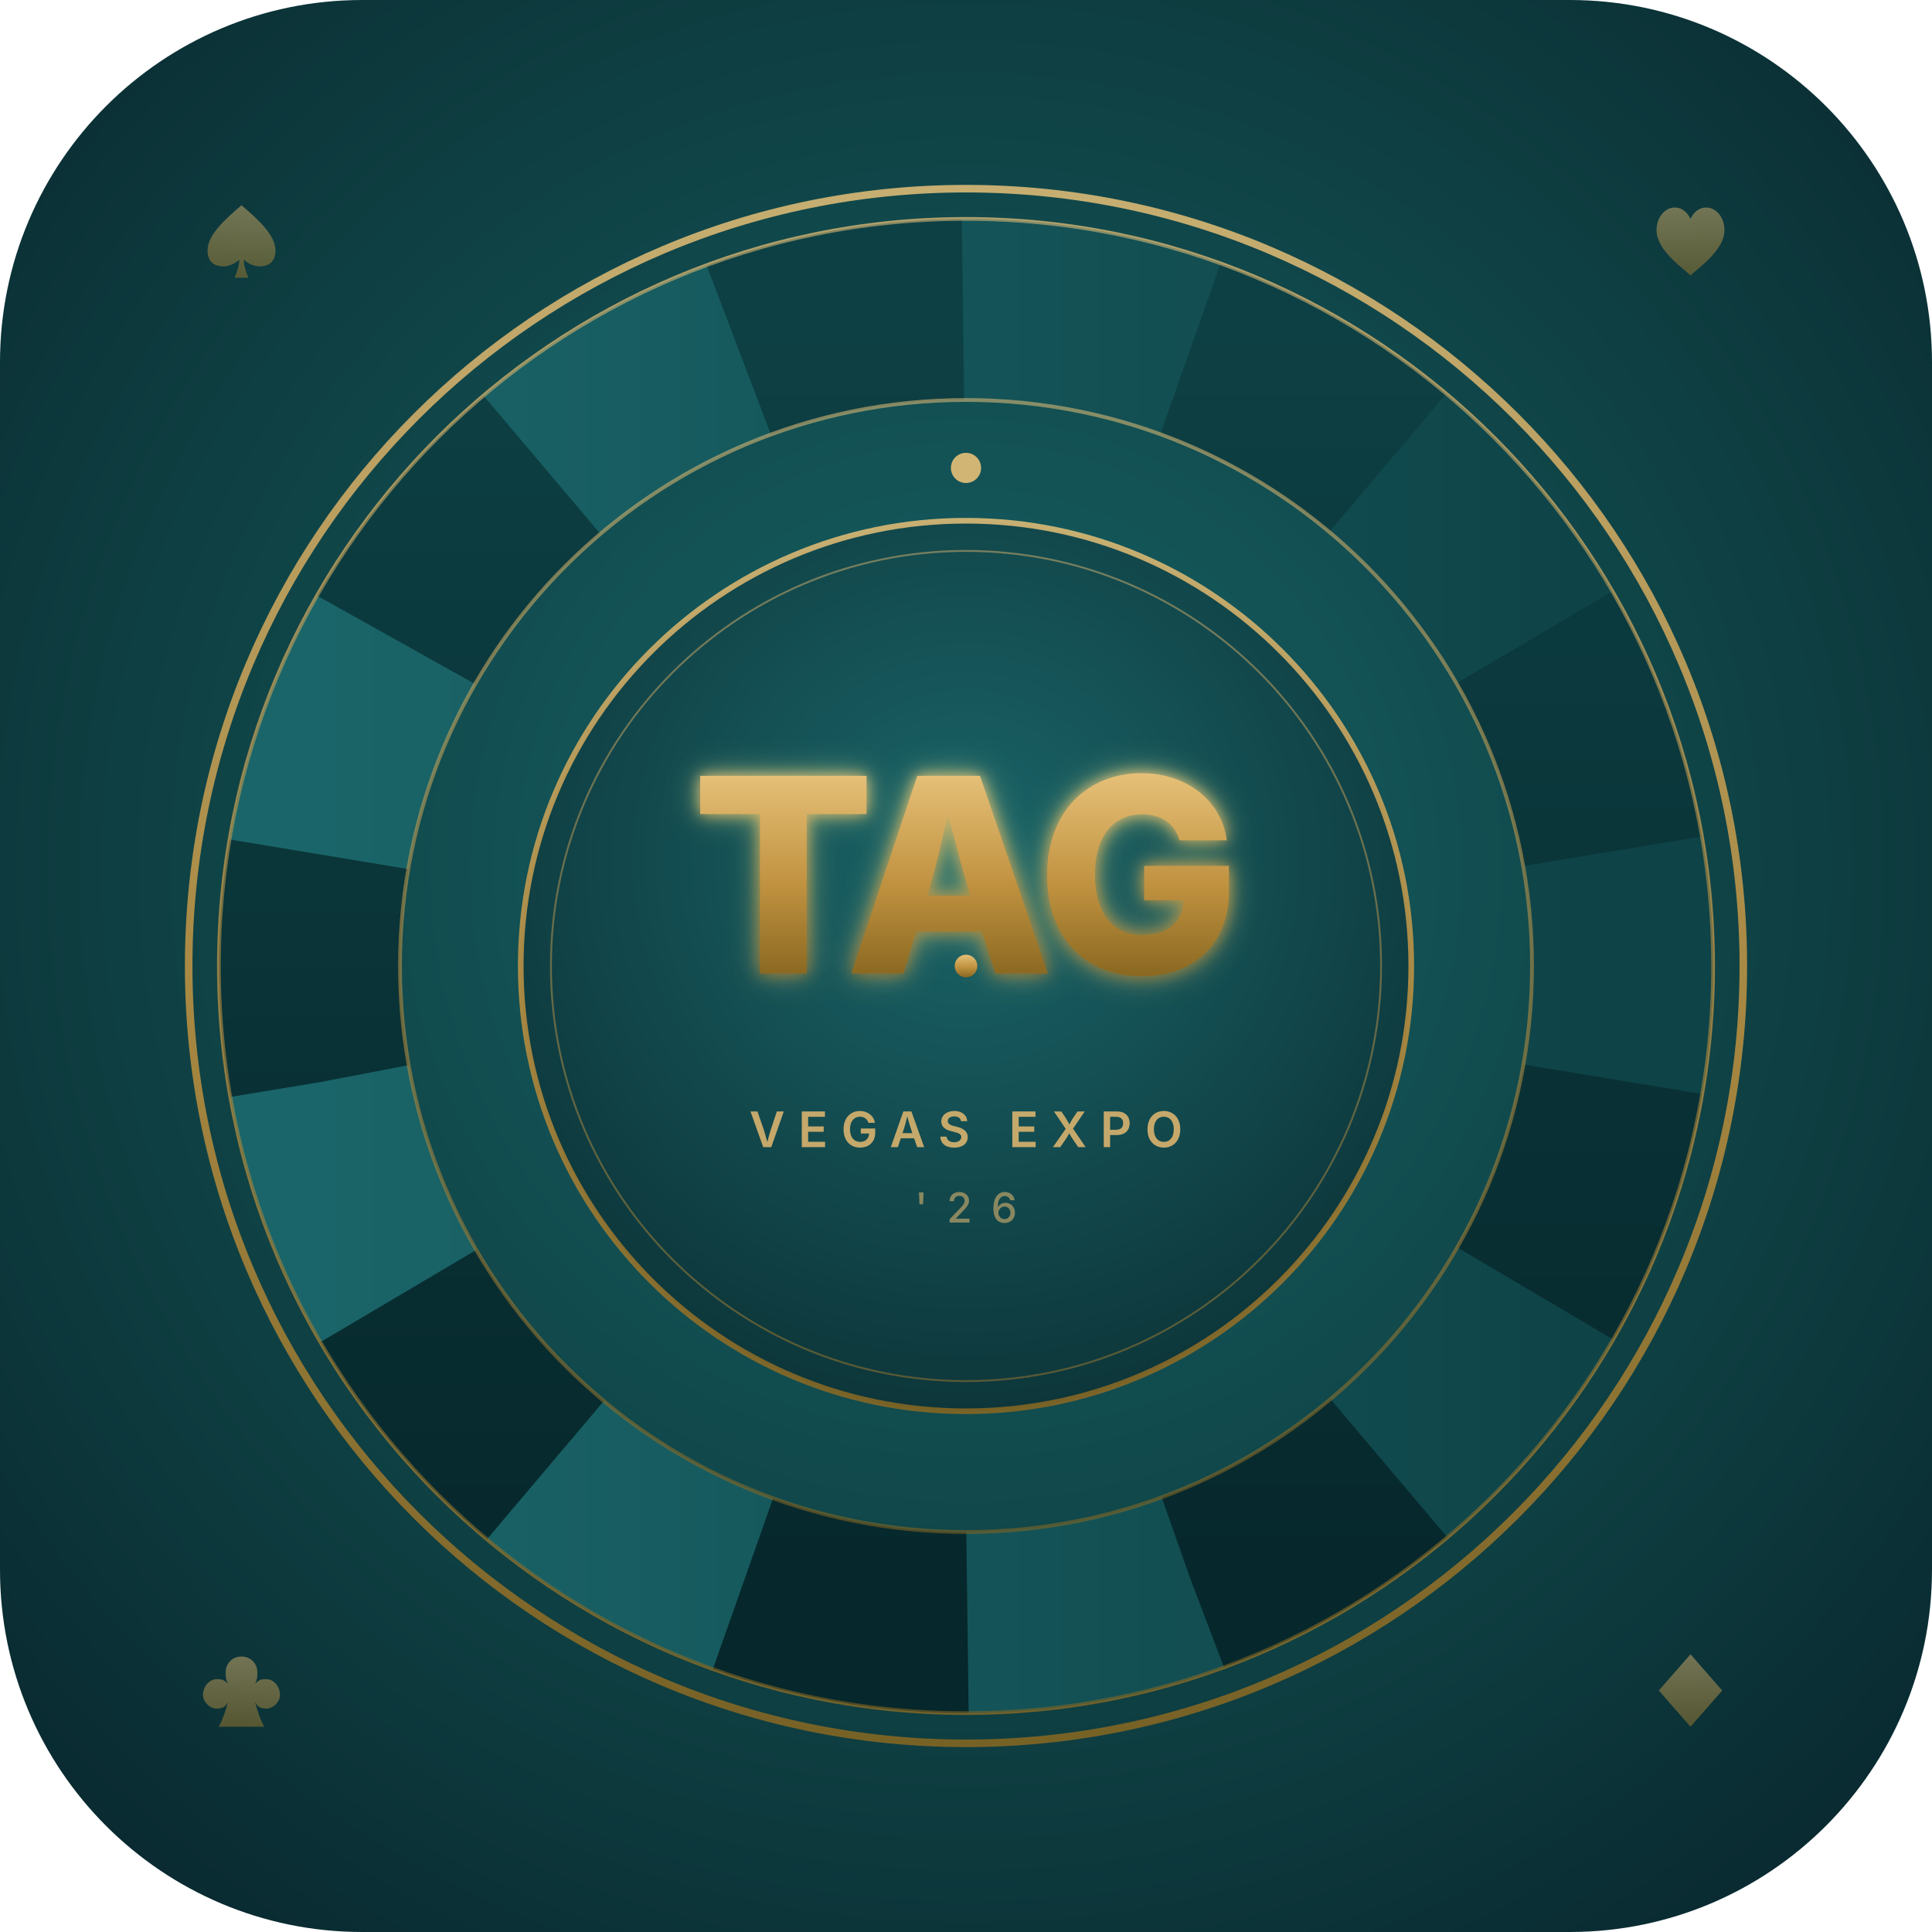
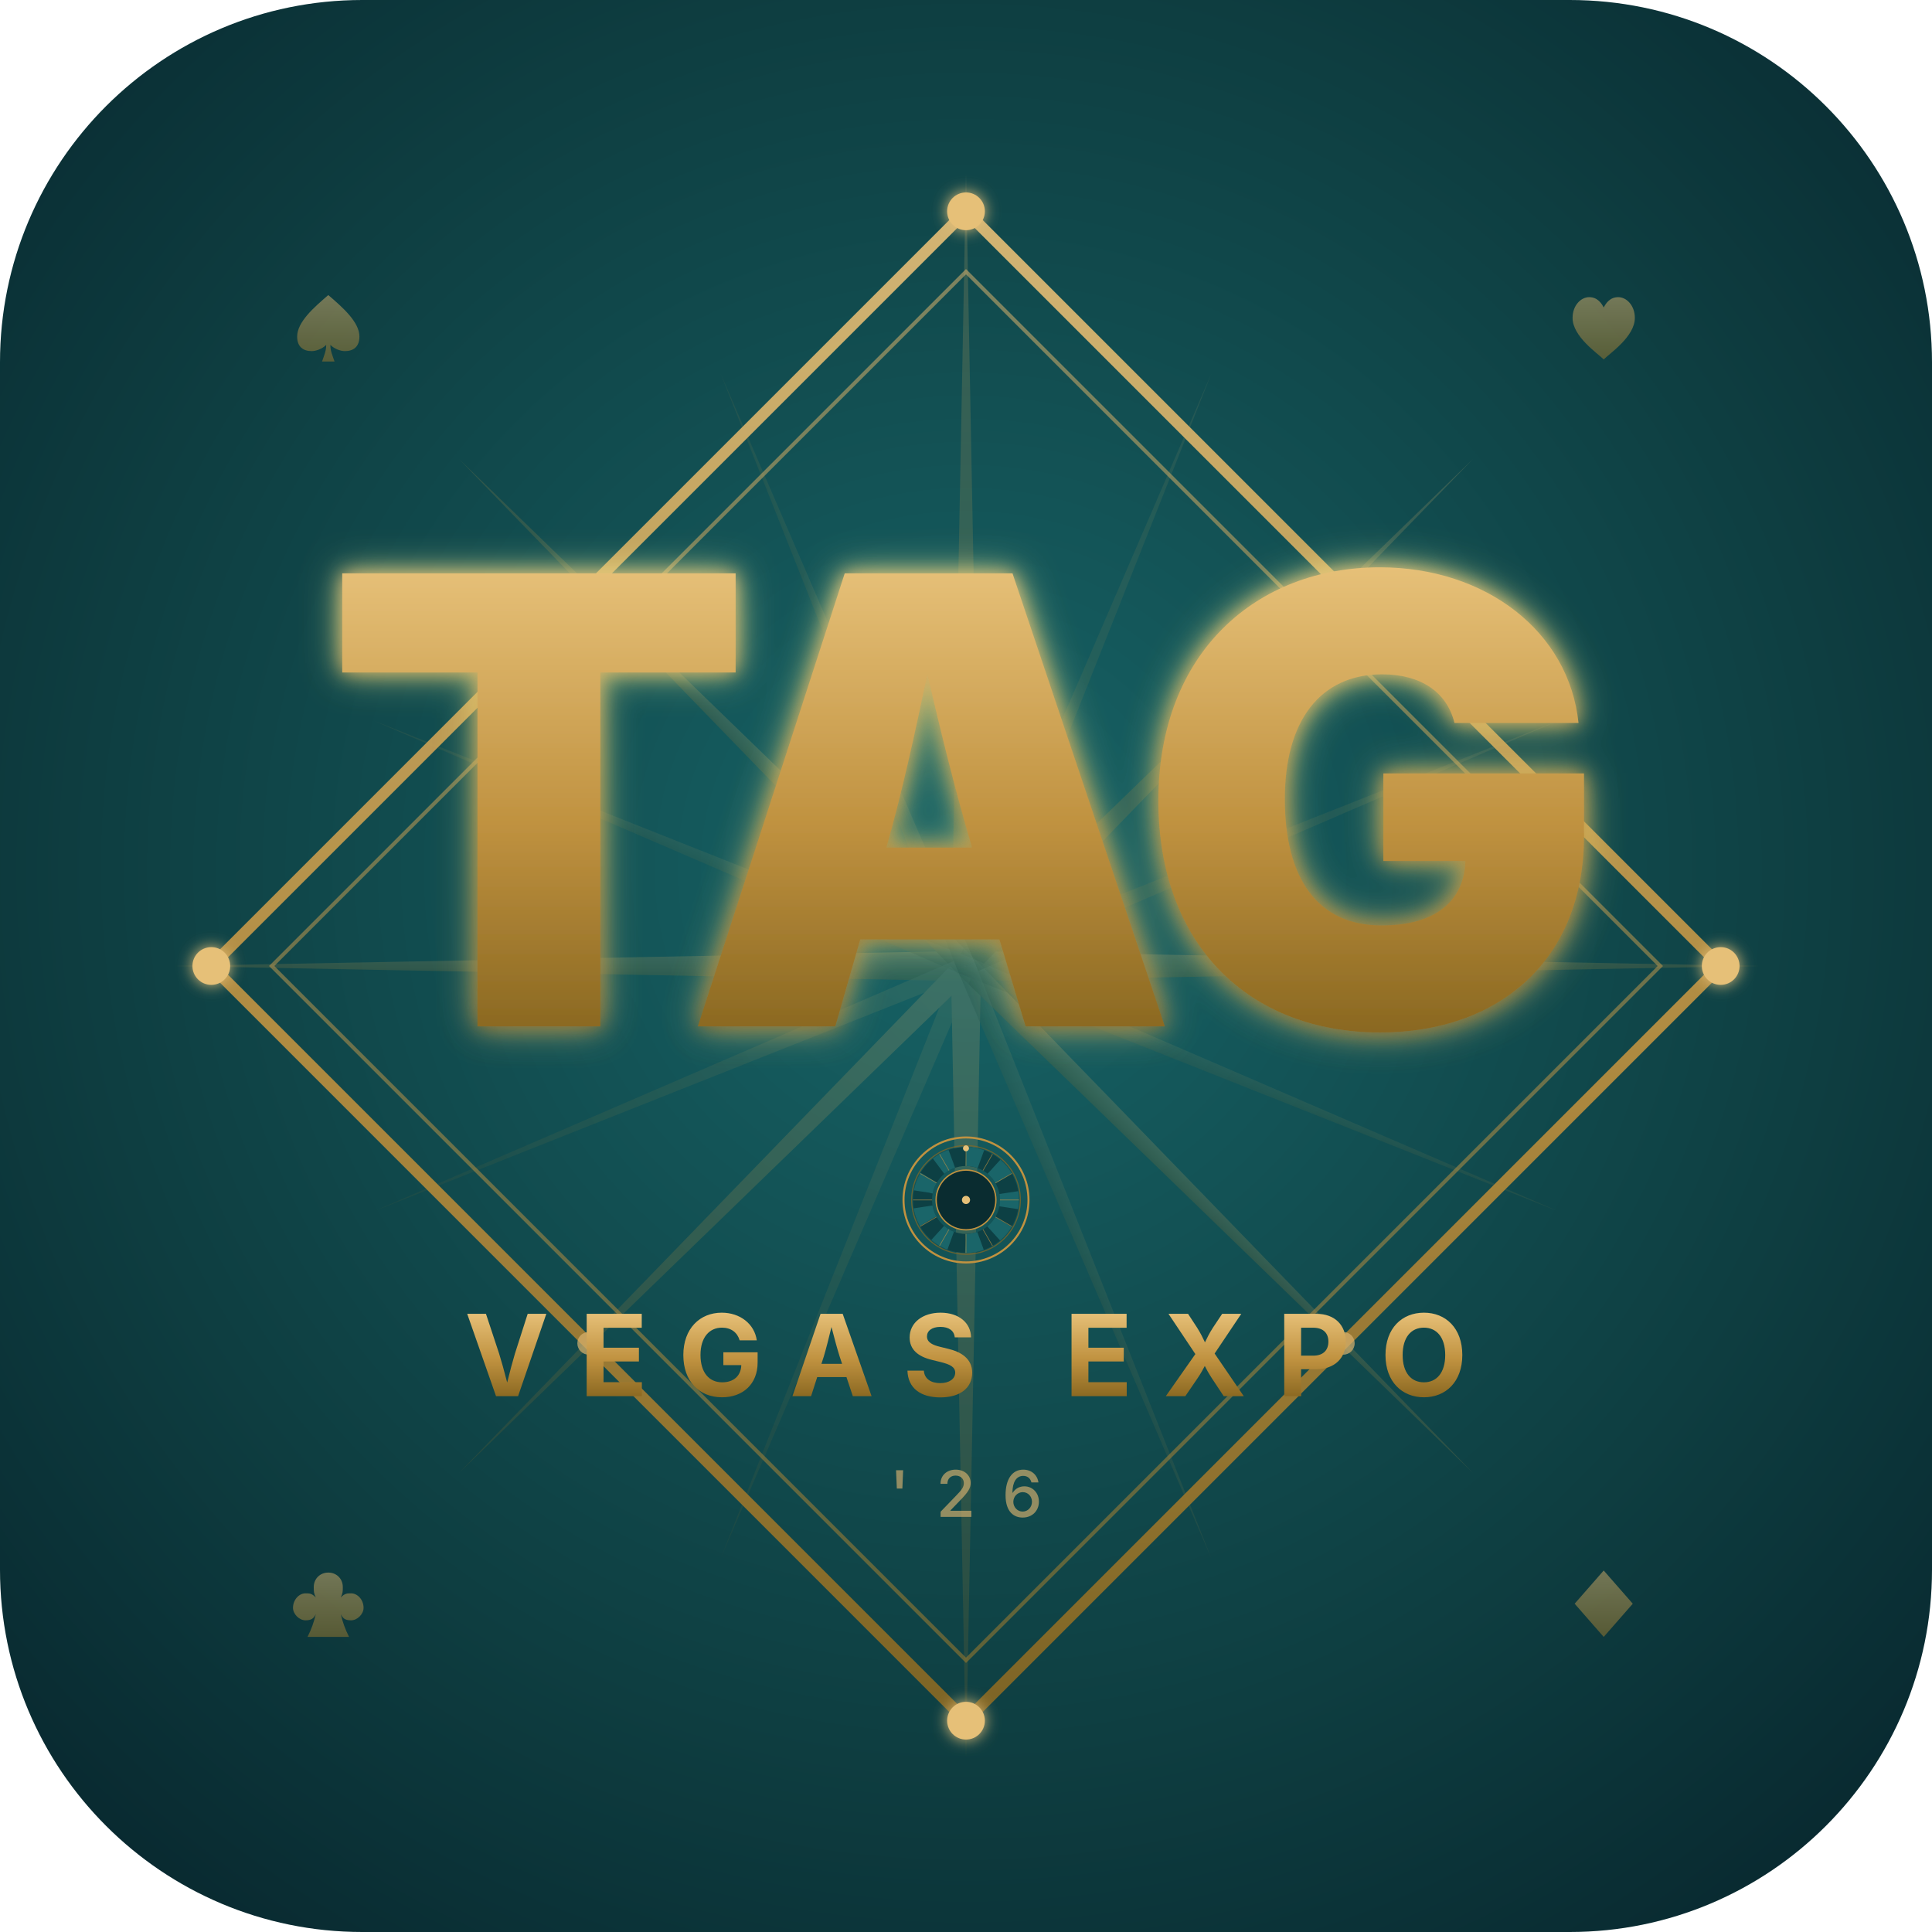
<svg xmlns="http://www.w3.org/2000/svg" viewBox="0 0 512 512" width="512" height="512">
  <defs>
    <radialGradient id="bg" cx="50%" cy="45%" r="75%">
      <stop offset="0%" stop-color="#176467" />
      <stop offset="60%" stop-color="#0E3E41" />
      <stop offset="100%" stop-color="#07222A" />
    </radialGradient>
    <linearGradient id="gold" x1="50%" y1="0%" x2="50%" y2="100%">
      <stop offset="0%" stop-color="#E6C078" />
      <stop offset="55%" stop-color="#C09240" />
      <stop offset="100%" stop-color="#8A6821" />
    </linearGradient>
    <linearGradient id="goldSoft" x1="50%" y1="0%" x2="50%" y2="100%">
      <stop offset="0%" stop-color="#D8B26E" />
      <stop offset="100%" stop-color="#A07B2D" />
    </linearGradient>
-     <linearGradient id="pocketDark" x1="50%" y1="0%" x2="50%" y2="100%">
-       <stop offset="0%" stop-color="#0D4044" />
-       <stop offset="100%" stop-color="#06272B" />
-     </linearGradient>
-     <linearGradient id="pocketLight" x1="50%" y1="0%" x2="50%" y2="100%">
-       <stop offset="0%" stop-color="#1A6569" />
-       <stop offset="100%" stop-color="#0E4347" />
-     </linearGradient>
-     <radialGradient id="hub" cx="50%" cy="38%" r="75%">
-       <stop offset="0%" stop-color="#1A6569" />
-       <stop offset="100%" stop-color="#0A2C30" />
-     </radialGradient>
    <filter id="neonGlow" x="-30%" y="-30%" width="160%" height="160%">
-       <feGaussianBlur stdDeviation="1.8" result="b1" />
-       <feGaussianBlur stdDeviation="4" in="SourceGraphic" result="b2" />
-       <feColorMatrix in="b2" type="matrix" values="1 0 0 0 0.75  0 1 0 0 0.5  0 0 1 0 0.15  0 0 0 0.5 0" result="b2c" />
+       <feGaussianBlur stdDeviation="2.5" result="b1" />
+       <feGaussianBlur stdDeviation="5" in="SourceGraphic" result="b2" />
+       <feColorMatrix in="b2" type="matrix" values="1 0 0 0 0.75  0 1 0 0 0.5  0 0 1 0 0.15  0 0 0 0.65 0" result="b2c" />
      <feMerge>
        <feMergeNode in="b2c" />
        <feMergeNode in="b1" />
        <feMergeNode in="SourceGraphic" />
      </feMerge>
    </filter>
+     <filter id="softGlow" x="-20%" y="-20%" width="140%" height="140%">
+       <feGaussianBlur stdDeviation="2" result="b" />
+       <feMerge>
+         <feMergeNode in="b" />
+         <feMergeNode in="SourceGraphic" />
+       </feMerge>
+     </filter>
+     <symbol id="rouletteMini" viewBox="-50 -50 100 100">
+       <circle cx="0" cy="0" r="46" fill="none" stroke="#C09240" stroke-width="1.5" />
+       <circle cx="0" cy="0" r="40" fill="none" stroke="#8A6821" stroke-width="0.8" opacity="0.7" />
+       <circle cx="0" cy="0" r="32" fill="none" stroke="#0D4044" stroke-width="14" />
+       <circle cx="0" cy="0" r="32" fill="none" stroke="#1A6569" stroke-width="14" stroke-dasharray="11.2 11.2" transform="rotate(-90)" />
+       <g stroke="#C09240" stroke-width="0.5" opacity="0.65">
+         <line x1="0" y1="-39" x2="0" y2="-25" />
+         <line x1="0" y1="-39" x2="0" y2="-25" transform="rotate(30)" />
+         <line x1="0" y1="-39" x2="0" y2="-25" transform="rotate(60)" />
+         <line x1="0" y1="-39" x2="0" y2="-25" transform="rotate(90)" />
+         <line x1="0" y1="-39" x2="0" y2="-25" transform="rotate(120)" />
+         <line x1="0" y1="-39" x2="0" y2="-25" transform="rotate(150)" />
+         <line x1="0" y1="-39" x2="0" y2="-25" transform="rotate(180)" />
+         <line x1="0" y1="-39" x2="0" y2="-25" transform="rotate(210)" />
+         <line x1="0" y1="-39" x2="0" y2="-25" transform="rotate(240)" />
+         <line x1="0" y1="-39" x2="0" y2="-25" transform="rotate(270)" />
+         <line x1="0" y1="-39" x2="0" y2="-25" transform="rotate(300)" />
+         <line x1="0" y1="-39" x2="0" y2="-25" transform="rotate(330)" />
+       </g>
+       <circle cx="0" cy="0" r="22" fill="#0A2C30" stroke="#C09240" stroke-width="1" />
+       <circle cx="0" cy="0" r="3" fill="#E6C078" />
+       <circle cx="0" cy="-38" r="2.2" fill="#E6C078" />
+     </symbol>
    <symbol id="spade" viewBox="0 0 40 40">
      <path d="M 20 4 C 27 10 35 17 35 24 C 35 29 32 31 28 31 C 26 31 23 30 21 28 C 21 31 22 33 23 36 L 17 36 C 18 33 19 31 19 28 C 17 30 14 31 12 31 C 8 31 5 29 5 24 C 5 17 13 10 20 4 Z" />
    </symbol>
    <symbol id="heart" viewBox="0 0 40 40">
      <path d="M 20 35 C 17 32 5 24 5 15 C 5 9 9 5 13 5 C 17 5 19 8 20 10 C 21 8 23 5 27 5 C 31 5 35 9 35 15 C 35 24 23 32 20 35 Z" />
    </symbol>
    <symbol id="diamond" viewBox="0 0 40 40">
      <path d="M 20 4 L 34 20 L 20 36 L 6 20 Z" />
    </symbol>
    <symbol id="club" viewBox="0 0 40 40">
      <path d="M 20 5 C 16 5 13 8 13 12 C 13 14 13 15 14 17 C 12 15 11 15 9 15 C 6 15 3 18 3 22 C 3 25 6 28 9 28 C 12 28 13 27 14 25 C 13 29 12 32 10 36 L 30 36 C 28 32 27 29 26 25 C 27 27 28 28 31 28 C 34 28 37 25 37 22 C 37 18 34 15 31 15 C 29 15 28 15 26 17 C 27 15 27 14 27 12 C 27 8 24 5 20 5 Z" />
    </symbol>
  </defs>
  <rect width="512" height="512" rx="96" fill="url(#bg)" />
-   <circle cx="256" cy="256" r="206" fill="none" stroke="url(#gold)" stroke-width="2" opacity="0.85" />
-   <circle cx="256" cy="256" r="198" fill="none" stroke="url(#goldSoft)" stroke-width="0.8" opacity="0.5" />
-   <circle cx="256" cy="256" r="174" fill="none" stroke="url(#pocketDark)" stroke-width="48" />
-   <circle cx="256" cy="256" r="174" fill="none" stroke="url(#pocketLight)" stroke-width="48" stroke-dasharray="60.7 60.7" transform="rotate(-90 256 256)" />
-   <g stroke="url(#gold)" stroke-width="0.9" opacity="0.65">
-     <line x1="256" y1="150" x2="256" y2="198" />
-     <line x1="256" y1="150" x2="256" y2="198" transform="rotate(20 256 256)" />
-     <line x1="256" y1="150" x2="256" y2="198" transform="rotate(40 256 256)" />
-     <line x1="256" y1="150" x2="256" y2="198" transform="rotate(60 256 256)" />
-     <line x1="256" y1="150" x2="256" y2="198" transform="rotate(80 256 256)" />
-     <line x1="256" y1="150" x2="256" y2="198" transform="rotate(100 256 256)" />
-     <line x1="256" y1="150" x2="256" y2="198" transform="rotate(120 256 256)" />
-     <line x1="256" y1="150" x2="256" y2="198" transform="rotate(140 256 256)" />
-     <line x1="256" y1="150" x2="256" y2="198" transform="rotate(160 256 256)" />
-     <line x1="256" y1="150" x2="256" y2="198" transform="rotate(180 256 256)" />
-     <line x1="256" y1="150" x2="256" y2="198" transform="rotate(200 256 256)" />
-     <line x1="256" y1="150" x2="256" y2="198" transform="rotate(220 256 256)" />
-     <line x1="256" y1="150" x2="256" y2="198" transform="rotate(240 256 256)" />
-     <line x1="256" y1="150" x2="256" y2="198" transform="rotate(260 256 256)" />
-     <line x1="256" y1="150" x2="256" y2="198" transform="rotate(280 256 256)" />
-     <line x1="256" y1="150" x2="256" y2="198" transform="rotate(300 256 256)" />
-     <line x1="256" y1="150" x2="256" y2="198" transform="rotate(320 256 256)" />
-     <line x1="256" y1="150" x2="256" y2="198" transform="rotate(340 256 256)" />
+   <g transform="translate(256 256)" opacity="0.18">
+     <g fill="url(#gold)">
+       <polygon points="0,-210 4,0 -4,0" />
+       <polygon points="0,210 4,0 -4,0" />
+       <polygon points="-210,0 0,-4 0,4" />
+       <polygon points="210,0 0,-4 0,4" />
+       <g transform="rotate(45)">
+         <polygon points="0,-190 3,0 -3,0" />
+         <polygon points="0,190 3,0 -3,0" />
+         <polygon points="-190,0 0,-3 0,3" />
+         <polygon points="190,0 0,-3 0,3" />
+       </g>
+       <g transform="rotate(22.5)" opacity="0.5">
+         <polygon points="0,-170 2.5,0 -2.5,0" />
+         <polygon points="0,170 2.5,0 -2.5,0" />
+         <polygon points="-170,0 0,-2.5 0,2.5" />
+         <polygon points="170,0 0,-2.5 0,2.5" />
+       </g>
+       <g transform="rotate(67.5)" opacity="0.5">
+         <polygon points="0,-170 2.5,0 -2.5,0" />
+         <polygon points="0,170 2.5,0 -2.5,0" />
+         <polygon points="-170,0 0,-2.5 0,2.5" />
+         <polygon points="170,0 0,-2.5 0,2.5" />
+       </g>
+     </g>
  </g>
-   <circle cx="256" cy="256" r="198" fill="none" stroke="url(#gold)" stroke-width="1" opacity="0.55" />
-   <circle cx="256" cy="256" r="150" fill="none" stroke="url(#gold)" stroke-width="1" opacity="0.55" />
-   <circle cx="256" cy="124" r="4" fill="#E6C078" opacity="0.9" />
-   <circle cx="256" cy="256" r="118" fill="url(#hub)" />
-   <circle cx="256" cy="256" r="118" fill="none" stroke="url(#gold)" stroke-width="1.5" opacity="0.85" />
-   <circle cx="256" cy="256" r="110" fill="none" stroke="url(#goldSoft)" stroke-width="0.5" opacity="0.5" />
-   <text x="256" y="258" font-family="Inter, 'Helvetica Neue', Arial, sans-serif" font-size="72" font-weight="800" fill="url(#gold)" text-anchor="middle" letter-spacing="-1.5" filter="url(#neonGlow)">TAG</text>
-   <line x1="218" y1="280" x2="294" y2="280" stroke="url(#goldSoft)" stroke-width="0.8" opacity="0.55" />
-   <text x="256" y="304" font-family="Inter, 'Helvetica Neue', Arial, sans-serif" font-size="13" font-weight="600" fill="#D8B26E" text-anchor="middle" letter-spacing="3.5" opacity="0.9">VEGAS EXPO</text>
-   <text x="256" y="324" font-family="Inter, 'Helvetica Neue', Arial, sans-serif" font-size="11" font-weight="500" fill="#D8B26E" text-anchor="middle" letter-spacing="5" opacity="0.6">'26</text>
-   <circle cx="256" cy="256" r="3" fill="url(#gold)" />
+   <polygon points="256,56 456,256 256,456 56,256" fill="none" stroke="url(#gold)" stroke-width="3" opacity="0.9" />
+   <polygon points="256,72 440,256 256,440 72,256" fill="none" stroke="url(#goldSoft)" stroke-width="1" opacity="0.55" />
+   <g fill="#E6C078" filter="url(#softGlow)">
+     <circle cx="256" cy="56" r="5" />
+     <circle cx="456" cy="256" r="5" />
+     <circle cx="256" cy="456" r="5" />
+     <circle cx="56" cy="256" r="5" />
+   </g>
+   <g fill="#D8B26E" opacity="0.7">
+     <circle cx="356" cy="156" r="3" />
+     <circle cx="356" cy="356" r="3" />
+     <circle cx="156" cy="356" r="3" />
+     <circle cx="156" cy="156" r="3" />
+   </g>
+   <text x="256" y="272" font-family="Inter, 'Helvetica Neue', Arial, sans-serif" font-size="165" font-weight="900" fill="url(#gold)" text-anchor="middle" letter-spacing="-3" filter="url(#neonGlow)">TAG</text>
+   <g transform="translate(256 318)">
+     <line x1="-80" y1="0" x2="-22" y2="0" stroke="url(#gold)" stroke-width="1" opacity="0.6" />
+     <line x1="22" y1="0" x2="80" y2="0" stroke="url(#gold)" stroke-width="1" opacity="0.6" />
+     <use href="#rouletteMini" x="-18" y="-18" width="36" height="36" />
+   </g>
+   <text x="256" y="370" font-family="Inter, 'Helvetica Neue', Arial, sans-serif" font-size="30" font-weight="700" fill="url(#gold)" text-anchor="middle" letter-spacing="8">VEGAS EXPO</text>
+   <text x="256" y="402" font-family="Inter, 'Helvetica Neue', Arial, sans-serif" font-size="17" font-weight="500" fill="#D8B26E" text-anchor="middle" letter-spacing="7" opacity="0.65">'26</text>
  <g fill="url(#goldSoft)" opacity="0.5">
-     <use href="#spade" x="52" y="52" width="24" height="24" />
-     <use href="#heart" x="436" y="52" width="24" height="24" />
-     <use href="#club" x="52" y="436" width="24" height="24" />
-     <use href="#diamond" x="436" y="436" width="24" height="24" />
+     <use href="#spade" x="76" y="76" width="22" height="22" />
+     <use href="#heart" x="414" y="76" width="22" height="22" />
+     <use href="#club" x="76" y="414" width="22" height="22" />
+     <use href="#diamond" x="414" y="414" width="22" height="22" />
  </g>
</svg>
